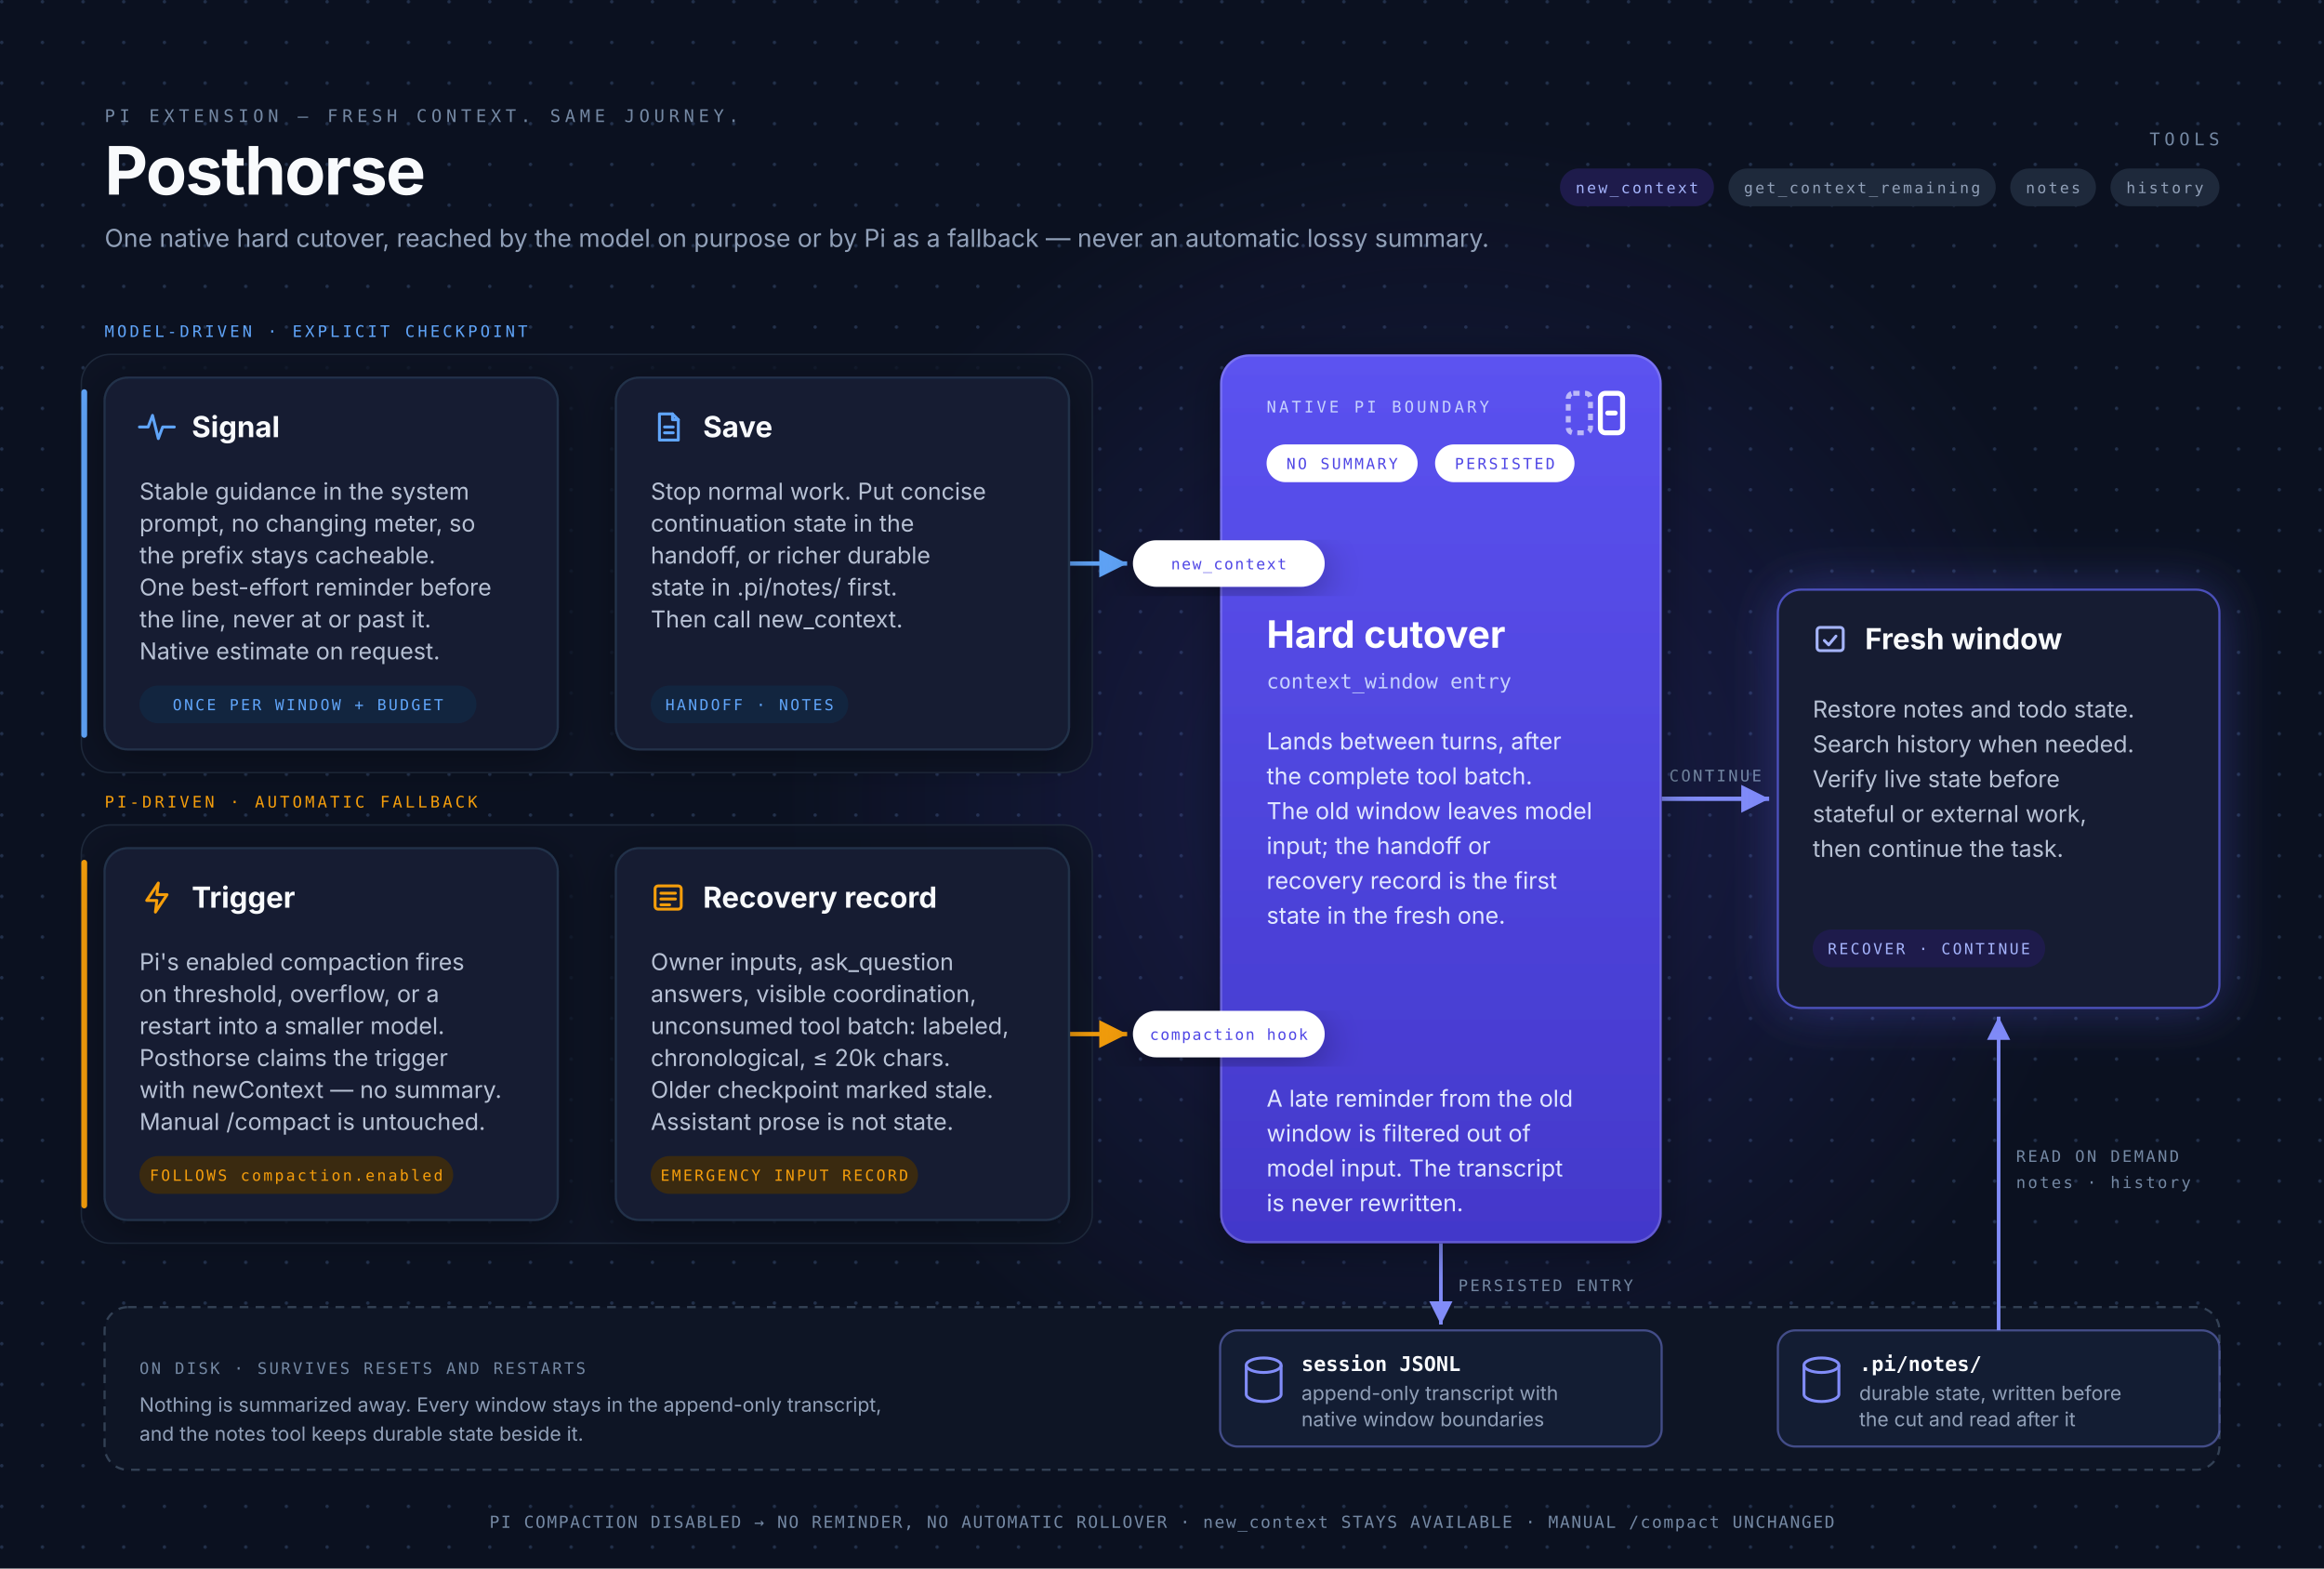
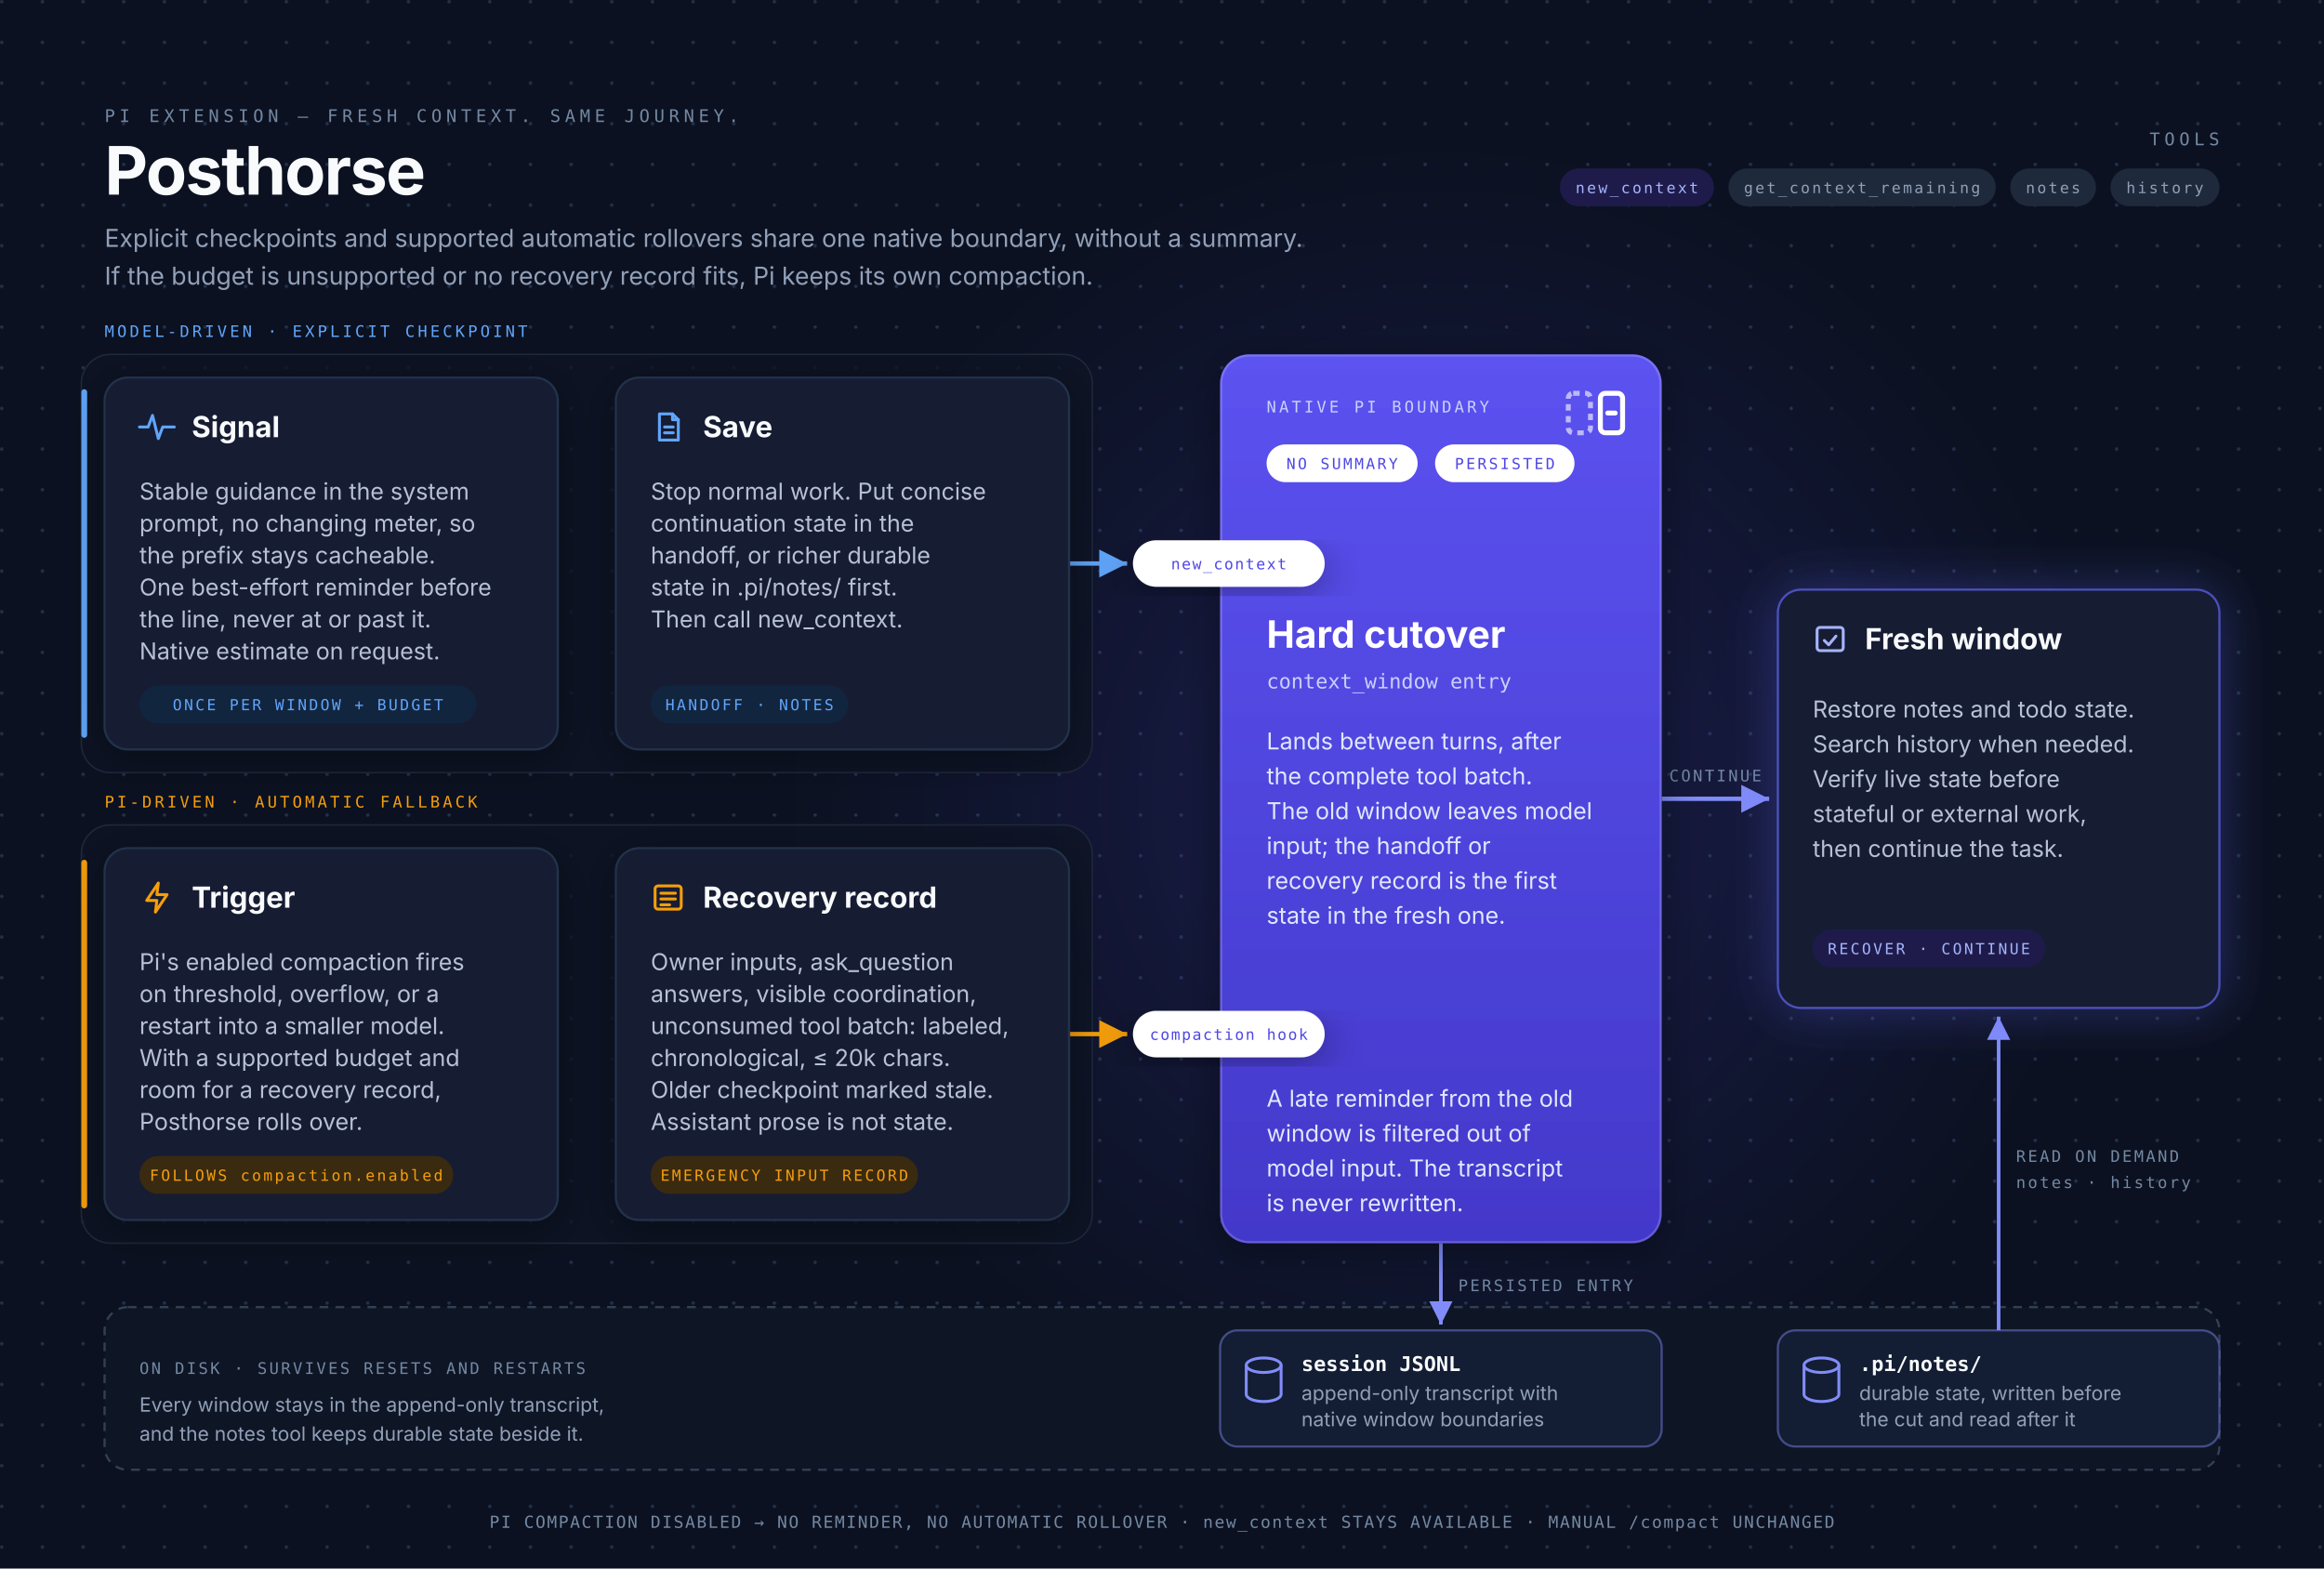
<svg xmlns="http://www.w3.org/2000/svg" width="1600" height="1080" viewBox="0 0 1600 1080" role="img" aria-labelledby="t d">
  <style>
    .sans { font-family: Inter, ui-sans-serif, Arial, sans-serif; }
    .mono { font-family: "JetBrains Mono", ui-monospace, monospace; }
    .title { font-size: 46px; font-weight: 700; fill: #F8FAFC; letter-spacing: -1px; }
    .subtitle { font-size: 17px; fill: #91A0B8; }
    .eyebrow { font-size: 12px; fill: #7488A3; letter-spacing: 3px; }
    .lane { font-size: 11px; letter-spacing: 2px; }
    .cardtitle { font-size: 20px; font-weight: 700; fill: #F8FAFC; }
    .cardbody { font-size: 16px; fill: #B7C1D4; }
    .cardtitle-inv { font-size: 26px; font-weight: 700; fill: #FFFFFF; }
    .cardbody-inv { font-size: 16px; fill: #E0E7FF; }
    .cardmono-inv { font-size: 14px; fill: #C7D2FE; }
    .chip { font-size: 10.5px; letter-spacing: 1.5px; text-anchor: middle; }
    .port { font-size: 10.5px; letter-spacing: 1px; text-anchor: middle; fill: #4F46E5; }
    .storename { font-size: 14px; font-weight: 700; fill: #F8FAFC; }
    .storebody { font-size: 13.5px; fill: #91A0B8; }
    .micro { font-size: 11px; fill: #7488A3; letter-spacing: 1.5px; }
    .footer { font-size: 11.5px; fill: #7488A3; text-anchor: middle; letter-spacing: 1px; }
    .icon { fill: none; stroke-width: 2; stroke-linecap: round; stroke-linejoin: round; }
  </style>
  <defs>
    <pattern id="dots" width="28" height="28" patternUnits="userSpaceOnUse">
      <circle cx="1.2" cy="1.2" r="1.2" fill="#22304A" />
    </pattern>
    <radialGradient id="bloom" gradientUnits="userSpaceOnUse" cx="992" cy="550" r="460">
      <stop offset="0" stop-color="#4F46E5" stop-opacity="0.22" />
      <stop offset="1" stop-color="#4F46E5" stop-opacity="0" />
    </radialGradient>
    <linearGradient id="boundary-fill" x1="0" y1="0" x2="0" y2="1">
      <stop offset="0" stop-color="#5B52F0" />
      <stop offset="1" stop-color="#4338CA" />
    </linearGradient>
    <filter id="soft" x="-20%" y="-20%" width="140%" height="140%">
      <feDropShadow dx="0" dy="6" stdDeviation="14" flood-color="#000000" flood-opacity="0.35" />
    </filter>
    <filter id="glow" x="-30%" y="-30%" width="160%" height="160%">
      <feDropShadow dx="0" dy="0" stdDeviation="18" flood-color="#6366F1" flood-opacity="0.35" />
    </filter>
    <marker id="arr-blue" viewBox="0 0 10 10" refX="8" refY="5" markerWidth="8" markerHeight="8" orient="auto-start-reverse">
      <path d="M 0 1 L 8 5 L 0 9 Z" fill="#60A5FA" />
    </marker>
    <marker id="arr-amber" viewBox="0 0 10 10" refX="8" refY="5" markerWidth="8" markerHeight="8" orient="auto-start-reverse">
      <path d="M 0 1 L 8 5 L 0 9 Z" fill="#F59E0B" />
    </marker>
    <marker id="arr-indigo" viewBox="0 0 10 10" refX="8" refY="5" markerWidth="8" markerHeight="8" orient="auto-start-reverse">
      <path d="M 0 1 L 8 5 L 0 9 Z" fill="#818CF8" />
    </marker>
  </defs>
  <rect width="1600" height="1080" fill="#0B1120" />
  <rect width="1600" height="1080" fill="url(#dots)" />
  <rect width="1600" height="1080" fill="url(#bloom)" />
  <text class="mono eyebrow" x="72" y="84">PI EXTENSION — FRESH CONTEXT. SAME JOURNEY.</text>
  <text class="sans title" x="72" y="134">Posthorse</text>
-   <text class="sans subtitle" x="72" y="170">One native hard cutover, reached by the model on purpose or by Pi as a fallback — never an automatic lossy summary.</text>
+   <text class="sans subtitle" x="72" y="170">Explicit checkpoints and supported automatic rollovers share one native boundary, without a summary.</text>
+   <text class="sans subtitle" x="72" y="196">If the budget is unsupported or no recovery record fits, Pi keeps its own compaction.</text>
  <g id="tools">
    <text class="mono eyebrow" x="1528" y="100" text-anchor="end">TOOLS</text>
    <rect x="1074" y="116" width="106" height="26" rx="13" fill="#1E1B4B" />
    <text class="mono chip" x="1127" y="133" fill="#A5B4FC">new_context</text>
    <rect x="1190" y="116" width="184" height="26" rx="13" fill="#1E293B" />
    <text class="mono chip" x="1282" y="133" fill="#91A0B8">get_context_remaining</text>
    <rect x="1384" y="116" width="59" height="26" rx="13" fill="#1E293B" />
    <text class="mono chip" x="1413.5" y="133" fill="#91A0B8">notes</text>
    <rect x="1453" y="116" width="75" height="26" rx="13" fill="#1E293B" />
    <text class="mono chip" x="1490.5" y="133" fill="#91A0B8">history</text>
  </g>
  <g id="lane-a">
    <rect x="56" y="244" width="696" height="288" rx="20" fill="#0E1525" fill-opacity="0.75" stroke="#1E293B" stroke-width="1" />
    <rect x="56" y="268" width="4" height="240" rx="2" fill="#60A5FA" />
    <text class="mono lane" x="72" y="232" fill="#60A5FA">MODEL-DRIVEN · EXPLICIT CHECKPOINT</text>
  </g>
  <g id="lane-b">
    <rect x="56" y="568" width="696" height="288" rx="20" fill="#0E1525" fill-opacity="0.75" stroke="#1E293B" stroke-width="1" />
    <rect x="56" y="592" width="4" height="240" rx="2" fill="#F59E0B" />
    <text class="mono lane" x="72" y="556" fill="#F59E0B">PI-DRIVEN · AUTOMATIC FALLBACK</text>
  </g>
  <g id="disk-zone">
    <rect x="72" y="900" width="1456" height="112" rx="16" fill="#0E1525" stroke="#334155" stroke-width="1.5" stroke-dasharray="6 5" />
    <text class="mono micro" x="96" y="946">ON DISK · SURVIVES RESETS AND RESTARTS</text>
-     <text class="sans storebody" x="96" y="972">Nothing is summarized away. Every window stays in the append-only transcript,</text>
+     <text class="sans storebody" x="96" y="972">Every window stays in the append-only transcript,</text>
    <text class="sans storebody" x="96" y="992">and the notes tool keeps durable state beside it.</text>
  </g>
  <line x1="736" y1="388" x2="776" y2="388" stroke="#60A5FA" stroke-width="3" marker-end="url(#arr-blue)" />
  <line x1="736" y1="712" x2="776" y2="712" stroke="#F59E0B" stroke-width="3" marker-end="url(#arr-amber)" />
  <line x1="1144" y1="550" x2="1218" y2="550" stroke="#818CF8" stroke-width="3" marker-end="url(#arr-indigo)" />
  <text class="mono micro" x="1181" y="538" text-anchor="middle" fill="#A5B4FC">CONTINUE</text>
  <line x1="992" y1="856" x2="992" y2="912" stroke="#818CF8" stroke-width="2.5" marker-end="url(#arr-indigo)" />
  <text class="mono micro" x="1004" y="889">PERSISTED ENTRY</text>
  <line x1="1376" y1="916" x2="1376" y2="700" stroke="#818CF8" stroke-width="2.5" marker-end="url(#arr-indigo)" />
  <text class="mono micro" x="1388" y="800">READ ON DEMAND</text>
  <text class="mono micro" x="1388" y="818">notes · history</text>
  <g id="card-signal">
    <rect x="72" y="260" width="312" height="256" rx="16" fill="#131D33" stroke="#243049" stroke-width="1.5" filter="url(#soft)" />
    <g class="icon" stroke="#60A5FA" transform="translate(96 282)">
      <path d="M0 12 H6 L9 4 L13 20 L16 12 H24" />
    </g>
    <text class="sans cardtitle" x="132" y="301">Signal</text>
    <text class="sans cardbody" x="96" y="344">Stable guidance in the system</text>
    <text class="sans cardbody" x="96" y="366">prompt, no changing meter, so</text>
    <text class="sans cardbody" x="96" y="388">the prefix stays cacheable.</text>
    <text class="sans cardbody" x="96" y="410">One best-effort reminder before</text>
    <text class="sans cardbody" x="96" y="432">the line, never at or past it.</text>
    <text class="sans cardbody" x="96" y="454">Native estimate on request.</text>
    <rect x="96" y="472" width="232" height="26" rx="13" fill="#12253F" />
    <text class="mono chip" x="212" y="489" fill="#60A5FA">ONCE PER WINDOW + BUDGET</text>
  </g>
  <g id="card-save">
    <rect x="424" y="260" width="312" height="256" rx="16" fill="#131D33" stroke="#243049" stroke-width="1.5" filter="url(#soft)" />
    <g class="icon" stroke="#60A5FA" transform="translate(448 282)">
      <path d="M6 3 H15 L19 7 V21 H6 Z" />
      <path d="M15 3 V7 H19" />
      <path d="M9.5 12 H15.5 M9.5 16 H15.5" />
    </g>
    <text class="sans cardtitle" x="484" y="301">Save</text>
    <text class="sans cardbody" x="448" y="344">Stop normal work. Put concise</text>
    <text class="sans cardbody" x="448" y="366">continuation state in the</text>
    <text class="sans cardbody" x="448" y="388">handoff, or richer durable</text>
    <text class="sans cardbody" x="448" y="410">state in .pi/notes/ first.</text>
    <text class="sans cardbody" x="448" y="432">Then call new_context.</text>
    <rect x="448" y="472" width="136" height="26" rx="13" fill="#12253F" />
    <text class="mono chip" x="516" y="489" fill="#60A5FA">HANDOFF · NOTES</text>
  </g>
  <g id="card-trigger">
    <rect x="72" y="584" width="312" height="256" rx="16" fill="#131D33" stroke="#243049" stroke-width="1.5" filter="url(#soft)" />
    <g class="icon" stroke="#F59E0B" transform="translate(96 606)">
      <path d="M13 2 L5 14 H12 L11 22 L19 10 H12 Z" />
    </g>
    <text class="sans cardtitle" x="132" y="625">Trigger</text>
    <text class="sans cardbody" x="96" y="668">Pi's enabled compaction fires</text>
    <text class="sans cardbody" x="96" y="690">on threshold, overflow, or a</text>
    <text class="sans cardbody" x="96" y="712">restart into a smaller model.</text>
-     <text class="sans cardbody" x="96" y="734">Posthorse claims the trigger</text>
-     <text class="sans cardbody" x="96" y="756">with newContext — no summary.</text>
-     <text class="sans cardbody" x="96" y="778">Manual /compact is untouched.</text>
+     <text class="sans cardbody" x="96" y="734">With a supported budget and</text>
+     <text class="sans cardbody" x="96" y="756">room for a recovery record,</text>
+     <text class="sans cardbody" x="96" y="778">Posthorse rolls over.</text>
    <rect x="96" y="796" width="216" height="26" rx="13" fill="#3A2A10" />
    <text class="mono chip" x="204" y="813" fill="#F59E0B">FOLLOWS compaction.enabled</text>
  </g>
  <g id="card-record">
    <rect x="424" y="584" width="312" height="256" rx="16" fill="#131D33" stroke="#243049" stroke-width="1.5" filter="url(#soft)" />
    <g class="icon" stroke="#F59E0B" transform="translate(448 606)">
      <rect x="3" y="4" width="18" height="16" rx="2" />
      <path d="M7 9 H17 M7 13 H17 M7 17 H13" />
    </g>
    <text class="sans cardtitle" x="484" y="625">Recovery record</text>
    <text class="sans cardbody" x="448" y="668">Owner inputs, ask_question</text>
    <text class="sans cardbody" x="448" y="690">answers, visible coordination,</text>
    <text class="sans cardbody" x="448" y="712">unconsumed tool batch: labeled,</text>
    <text class="sans cardbody" x="448" y="734">chronological, ≤ 20k chars.</text>
    <text class="sans cardbody" x="448" y="756">Older checkpoint marked stale.</text>
    <text class="sans cardbody" x="448" y="778">Assistant prose is not state.</text>
    <rect x="448" y="796" width="184" height="26" rx="13" fill="#3A2A10" />
    <text class="mono chip" x="540" y="813" fill="#F59E0B">EMERGENCY INPUT RECORD</text>
  </g>
  <g id="card-boundary">
    <rect x="840" y="244" width="304" height="612" rx="20" fill="url(#boundary-fill)" filter="url(#soft)" />
    <rect x="840.75" y="244.75" width="302.5" height="610.5" rx="19.5" fill="none" stroke="#FFFFFF" stroke-opacity="0.18" stroke-width="1.5" />
    <text class="mono lane" x="872" y="284" fill="#C7D2FE">NATIVE PI BOUNDARY</text>
    <rect x="872" y="306" width="104" height="26" rx="13" fill="#FFFFFF" />
    <text class="mono chip" x="924" y="323" fill="#4F46E5">NO SUMMARY</text>
    <rect x="988" y="306" width="96" height="26" rx="13" fill="#FFFFFF" />
    <text class="mono chip" x="1036" y="323" fill="#4F46E5">PERSISTED</text>
    <g class="icon" stroke="#FFFFFF" stroke-width="2" transform="translate(1078 264) scale(1.7)">
      <rect x="1" y="4" width="9" height="16" rx="2" stroke-opacity="0.6" stroke-linecap="butt" stroke-dasharray="2.6 2.2" />
      <rect x="14" y="4" width="9" height="16" rx="2" />
      <path d="M17 12 H20" />
    </g>
    <text class="sans cardtitle-inv" x="872" y="446">Hard cutover</text>
    <text class="mono cardmono-inv" x="872" y="474">context_window entry</text>
    <text class="sans cardbody-inv" x="872" y="516">Lands between turns, after</text>
    <text class="sans cardbody-inv" x="872" y="540">the complete tool batch.</text>
    <text class="sans cardbody-inv" x="872" y="564">The old window leaves model</text>
    <text class="sans cardbody-inv" x="872" y="588">input; the handoff or</text>
    <text class="sans cardbody-inv" x="872" y="612">recovery record is the first</text>
    <text class="sans cardbody-inv" x="872" y="636">state in the fresh one.</text>
    <text class="sans cardbody-inv" x="872" y="762">A late reminder from the old</text>
    <text class="sans cardbody-inv" x="872" y="786">window is filtered out of</text>
    <text class="sans cardbody-inv" x="872" y="810">model input. The transcript</text>
    <text class="sans cardbody-inv" x="872" y="834">is never rewritten.</text>
    <rect x="780" y="372" width="132" height="32" rx="16" fill="#FFFFFF" filter="url(#soft)" />
    <text class="mono port" x="846" y="392">new_context</text>
    <rect x="780" y="696" width="132" height="32" rx="16" fill="#FFFFFF" filter="url(#soft)" />
    <text class="mono port" x="846" y="716">compaction hook</text>
  </g>
  <g id="card-fresh">
    <rect x="1224" y="406" width="304" height="288" rx="16" fill="#131D33" stroke="#6366F1" stroke-opacity="0.7" stroke-width="1.5" filter="url(#glow)" />
    <g class="icon" stroke="#A5B4FC" transform="translate(1248 428)">
      <rect x="3" y="4" width="18" height="16" rx="2" />
      <path d="M8 13 L11 16 L16 10" />
    </g>
    <text class="sans cardtitle" x="1284" y="447">Fresh window</text>
    <text class="sans cardbody" x="1248" y="494">Restore notes and todo state.</text>
    <text class="sans cardbody" x="1248" y="518">Search history when needed.</text>
    <text class="sans cardbody" x="1248" y="542">Verify live state before</text>
    <text class="sans cardbody" x="1248" y="566">stateful or external work,</text>
    <text class="sans cardbody" x="1248" y="590">then continue the task.</text>
    <rect x="1248" y="640" width="160" height="26" rx="13" fill="#1E1B4B" />
    <text class="mono chip" x="1328" y="657" fill="#A5B4FC">RECOVER · CONTINUE</text>
  </g>
  <g id="store-jsonl">
    <rect x="840" y="916" width="304" height="80" rx="12" fill="#131D33" stroke="#818CF8" stroke-opacity="0.45" stroke-width="1.5" />
    <ellipse cx="870" cy="940" rx="12" ry="5" fill="none" stroke="#818CF8" stroke-width="2" />
    <path d="M 858 940 L 858 960 A 12 5 0 0 0 882 960 L 882 940" fill="none" stroke="#818CF8" stroke-width="2" />
    <text class="mono storename" x="896" y="944">session JSONL</text>
    <text class="sans storebody" x="896" y="964">append-only transcript with</text>
    <text class="sans storebody" x="896" y="982">native window boundaries</text>
  </g>
  <g id="store-notes">
    <rect x="1224" y="916" width="304" height="80" rx="12" fill="#131D33" stroke="#818CF8" stroke-opacity="0.45" stroke-width="1.5" />
    <ellipse cx="1254" cy="940" rx="12" ry="5" fill="none" stroke="#818CF8" stroke-width="2" />
    <path d="M 1242 940 L 1242 960 A 12 5 0 0 0 1266 960 L 1266 940" fill="none" stroke="#818CF8" stroke-width="2" />
    <text class="mono storename" x="1280" y="944">.pi/notes/</text>
    <text class="sans storebody" x="1280" y="964">durable state, written before</text>
    <text class="sans storebody" x="1280" y="982">the cut and read after it</text>
  </g>
  <text class="mono footer" x="800" y="1052">PI COMPACTION DISABLED → NO REMINDER, NO AUTOMATIC ROLLOVER · new_context STAYS AVAILABLE · MANUAL /compact UNCHANGED</text>
</svg>
